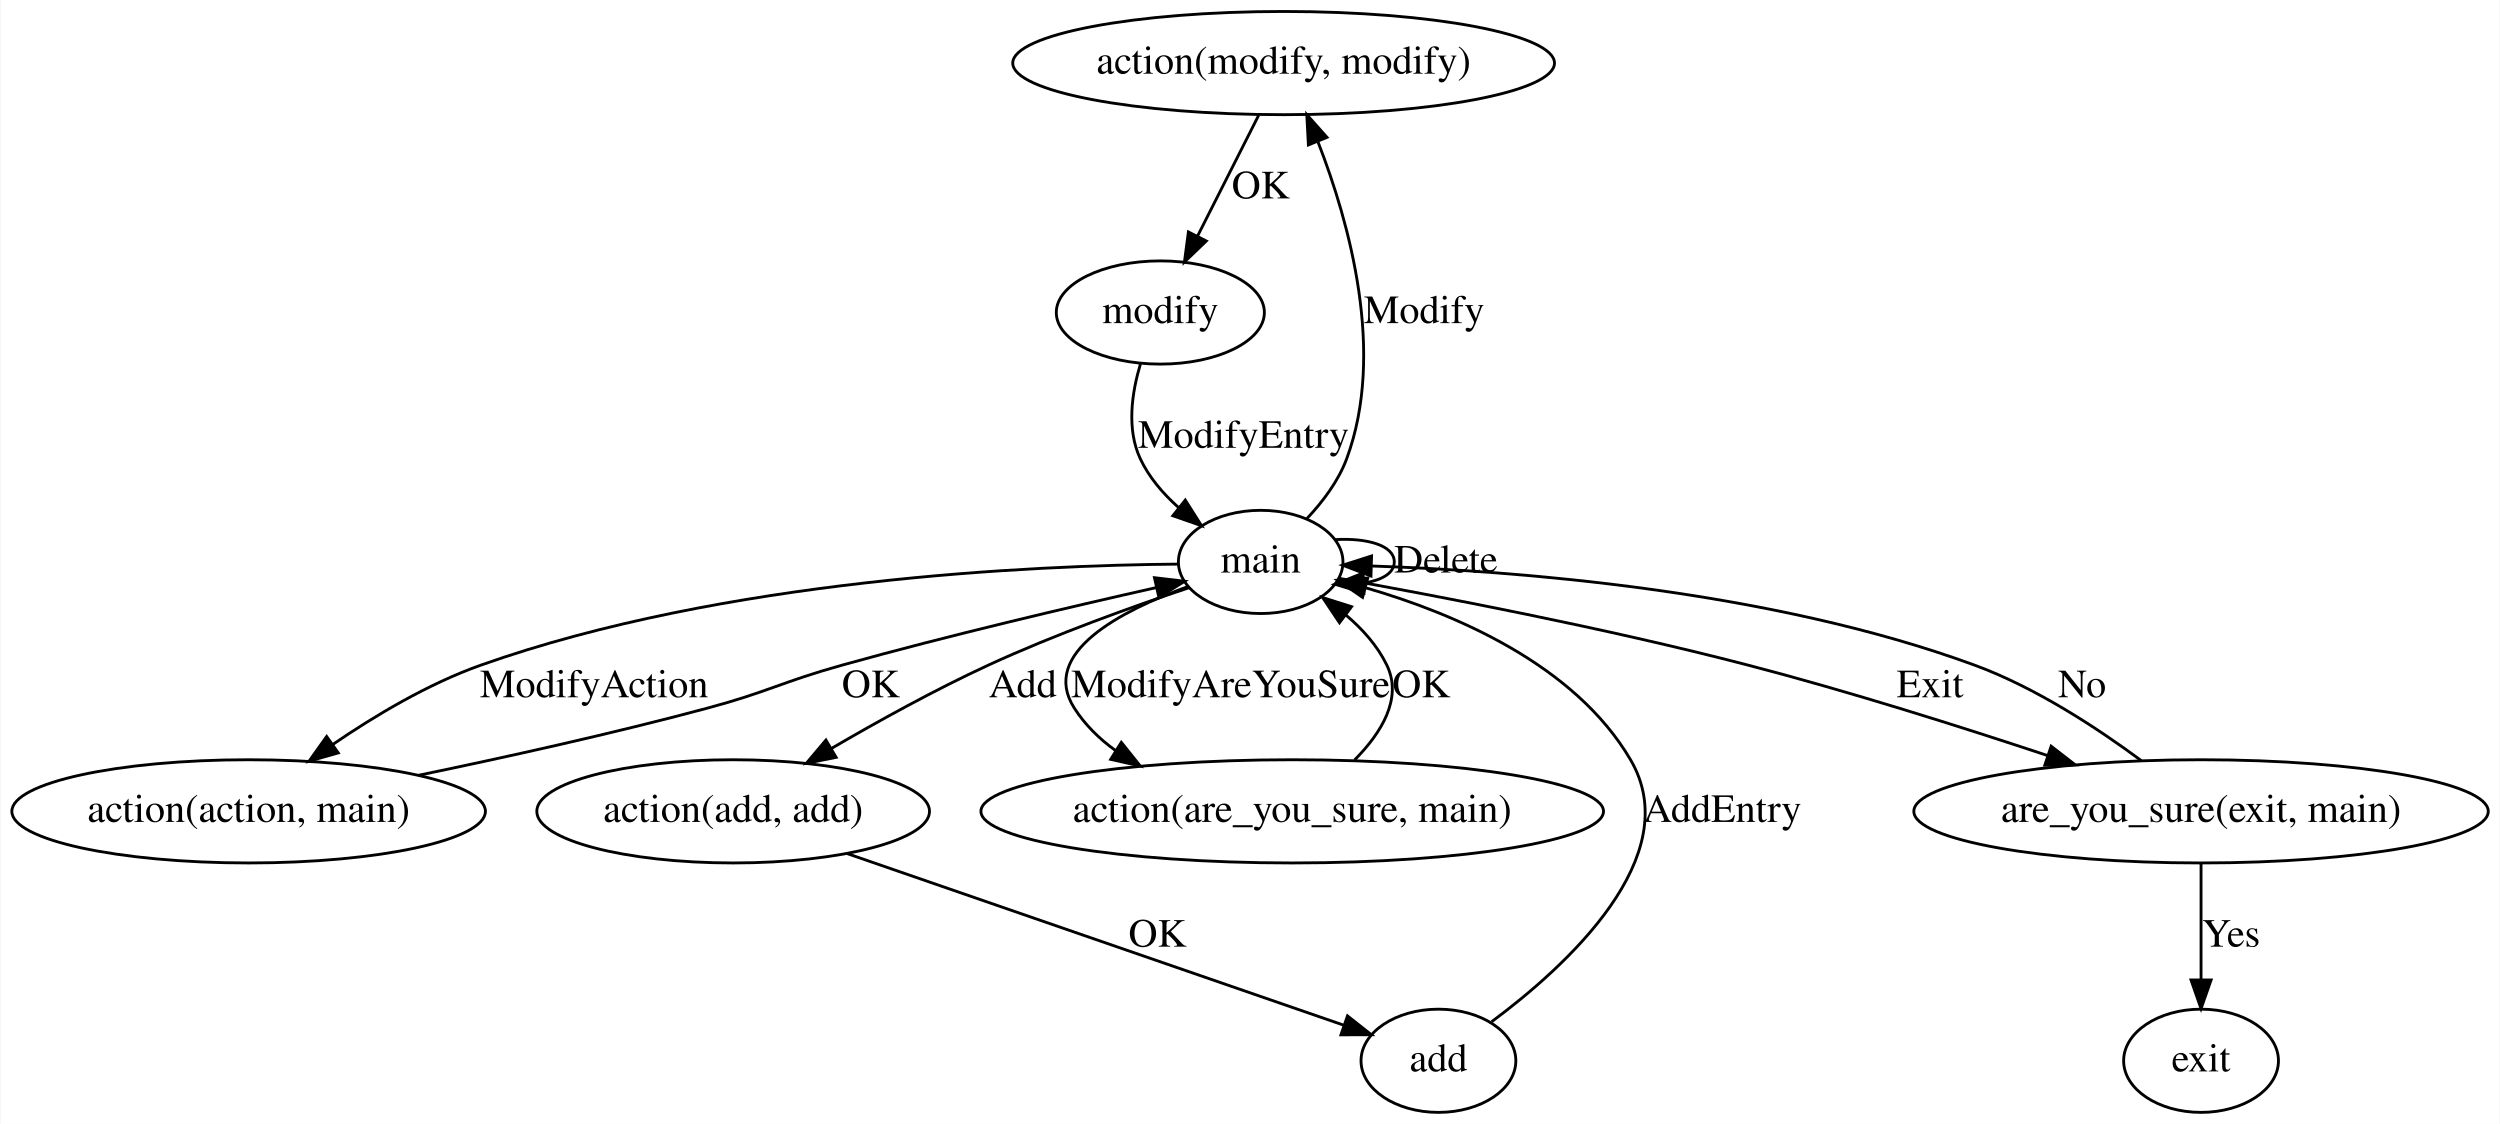
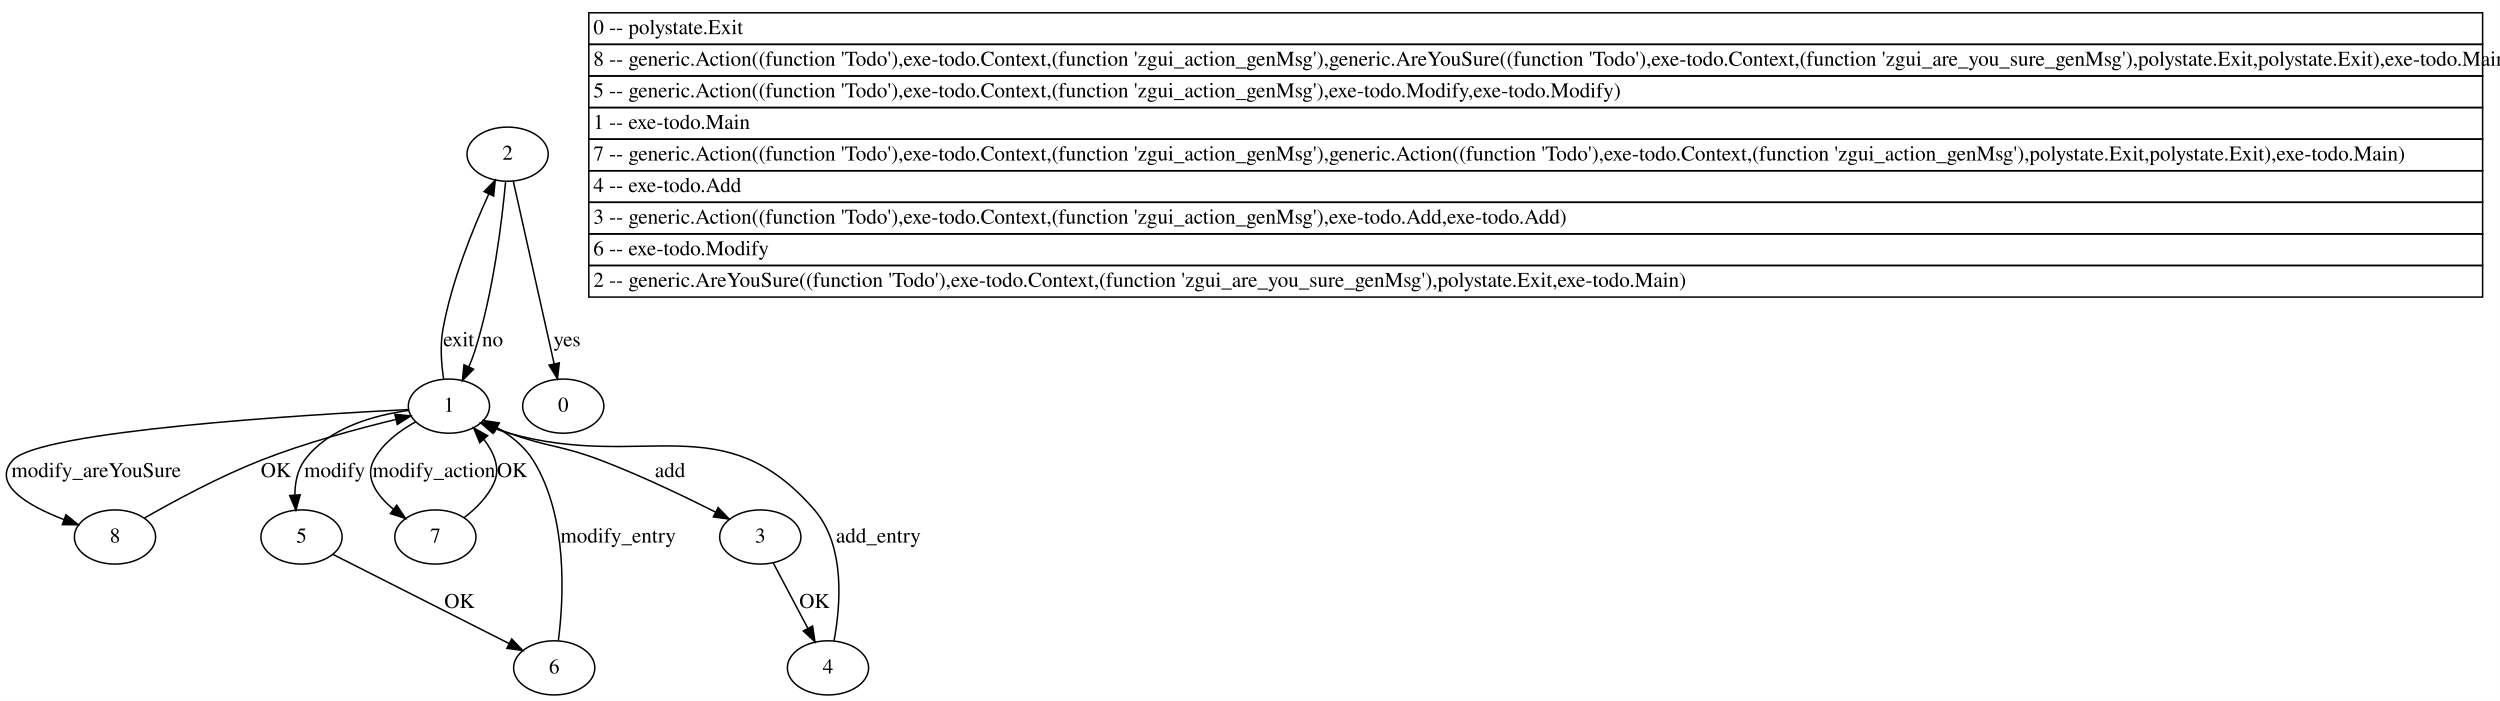
- <svg xmlns="http://www.w3.org/2000/svg" width="872pt" height="392pt" viewBox="0.00 0.00 871.63 392.00">
-   <g id="graph0" class="graph" transform="scale(1 1) rotate(0) translate(4 388)">
-     <polygon fill="white" stroke="transparent" points="-4,4 -4,-388 867.63,-388 867.63,4 -4,4" />
+ <svg xmlns="http://www.w3.org/2000/svg" width="1662pt" height="466pt" viewBox="0.00 0.00 1661.89 466.00">
+   <g id="graph0" class="graph" transform="scale(1 1) rotate(0) translate(4 462)">
+     <polygon fill="white" stroke="transparent" points="-4,4 -4,-462 1657.89,-462 1657.89,4 -4,4" />
    <g id="node1" class="node">
-       <ellipse fill="none" stroke="black" cx="443.54" cy="-366" rx="94.48" ry="18" />
-       <text text-anchor="middle" x="443.54" y="-362.3" font-family="Times,serif" font-size="14.00">action(modify, modify)</text>
+       <ellipse fill="none" stroke="black" cx="370.39" cy="-192" rx="27" ry="18" />
+       <text text-anchor="middle" x="370.39" y="-188.3" font-family="Times,serif" font-size="14.00">0</text>
+     </g>
+     <g id="node2" class="node">
+       <ellipse fill="none" stroke="black" cx="72.39" cy="-105" rx="27" ry="18" />
+       <text text-anchor="middle" x="72.39" y="-101.3" font-family="Times,serif" font-size="14.00">8</text>
+     </g>
+     <g id="node4" class="node">
+       <ellipse fill="none" stroke="black" cx="294.39" cy="-192" rx="27" ry="18" />
+       <text text-anchor="middle" x="294.39" y="-188.3" font-family="Times,serif" font-size="14.00">1</text>
+     </g>
+     <g id="edge13" class="edge">
+       <path fill="none" stroke="black" d="M91.9,-117.56C111.11,-128.57 141.53,-145.05 169.39,-156 198.88,-167.59 233.69,-177.01 259.08,-183.14" />
+       <polygon fill="black" stroke="black" points="258.46,-186.59 269,-185.49 260.07,-179.78 258.46,-186.59" />
+       <text text-anchor="middle" x="179.39" y="-144.8" font-family="Times,serif" font-size="14.00">OK</text>
+     </g>
+     <g id="node3" class="node">
+       <ellipse fill="none" stroke="black" cx="196.39" cy="-105" rx="27" ry="18" />
+       <text text-anchor="middle" x="196.39" y="-101.3" font-family="Times,serif" font-size="14.00">5</text>
+     </g>
+     <g id="node8" class="node">
+       <ellipse fill="none" stroke="black" cx="364.39" cy="-18" rx="27" ry="18" />
+       <text text-anchor="middle" x="364.39" y="-14.3" font-family="Times,serif" font-size="14.00">6</text>
+     </g>
+     <g id="edge8" class="edge">
+       <path fill="none" stroke="black" d="M217.33,-93.41C246.83,-78.48 300.81,-51.17 334.52,-34.11" />
+       <polygon fill="black" stroke="black" points="336.11,-37.23 343.45,-29.59 332.95,-30.98 336.11,-37.23" />
+       <text text-anchor="middle" x="301.39" y="-57.8" font-family="Times,serif" font-size="14.00">OK</text>
+     </g>
+     <g id="edge12" class="edge">
+       <path fill="none" stroke="black" d="M267.51,-189.75C198.94,-186.3 21.72,-175.54 4.39,-156 -9.96,-139.81 14.86,-125.66 38.45,-116.59" />
+       <polygon fill="black" stroke="black" points="39.8,-119.82 48.02,-113.13 37.42,-113.24 39.8,-119.82" />
+       <text text-anchor="middle" x="59.89" y="-144.8" font-family="Times,serif" font-size="14.00">modify_areYouSure</text>
+     </g>
+     <g id="edge7" class="edge">
+       <path fill="none" stroke="black" d="M267.6,-189.15C245.15,-186.03 214.29,-177.78 198.39,-156 193.62,-149.46 192.05,-141.06 192,-133.02" />
+       <polygon fill="black" stroke="black" points="195.5,-133.04 192.64,-122.84 188.51,-132.59 195.5,-133.04" />
+       <text text-anchor="middle" x="218.39" y="-144.8" font-family="Times,serif" font-size="14.00">modify</text>
+     </g>
+     <g id="node5" class="node">
+       <ellipse fill="none" stroke="black" cx="285.39" cy="-105" rx="27" ry="18" />
+       <text text-anchor="middle" x="285.39" y="-101.3" font-family="Times,serif" font-size="14.00">7</text>
+     </g>
+     <g id="edge10" class="edge">
+       <path fill="none" stroke="black" d="M272.28,-181.55C261.8,-175.81 250.31,-167.37 244.39,-156 238.22,-144.14 246.66,-132.5 257.46,-123.43" />
+       <polygon fill="black" stroke="black" points="259.68,-126.14 265.56,-117.32 255.47,-120.55 259.68,-126.14" />
+       <text text-anchor="middle" x="284.39" y="-144.8" font-family="Times,serif" font-size="14.00">modify_action</text>
+     </g>
+     <g id="node7" class="node">
+       <ellipse fill="none" stroke="black" cx="501.39" cy="-105" rx="27" ry="18" />
+       <text text-anchor="middle" x="501.39" y="-101.3" font-family="Times,serif" font-size="14.00">3</text>
+     </g>
+     <g id="edge4" class="edge">
+       <path fill="none" stroke="black" d="M316.22,-181.19C322.07,-178.71 328.42,-176.14 334.39,-174 361,-164.46 368.97,-166.06 395.39,-156 421.77,-145.95 450.7,-132.11 471.65,-121.54" />
+       <polygon fill="black" stroke="black" points="473.37,-124.59 480.69,-116.93 470.19,-118.35 473.37,-124.59" />
+       <text text-anchor="middle" x="441.39" y="-144.8" font-family="Times,serif" font-size="14.00">add</text>
+     </g>
+     <g id="node9" class="node">
+       <ellipse fill="none" stroke="black" cx="333.39" cy="-359.5" rx="27" ry="18" />
+       <text text-anchor="middle" x="333.39" y="-355.8" font-family="Times,serif" font-size="14.00">2</text>
+     </g>
+     <g id="edge1" class="edge">
+       <path fill="none" stroke="black" d="M290.84,-210.23C289.38,-219.92 288.44,-232.2 290.39,-243 296.17,-275.1 310.31,-309.93 320.81,-332.85" />
+       <polygon fill="black" stroke="black" points="317.78,-334.63 325.19,-342.2 324.12,-331.66 317.78,-334.63" />
+       <text text-anchor="middle" x="300.89" y="-231.8" font-family="Times,serif" font-size="14.00">exit</text>
+     </g>
+     <g id="edge11" class="edge">
+       <path fill="none" stroke="black" d="M304.59,-117.93C312.25,-123.83 320.24,-131.69 324.39,-141 328.81,-150.91 324.27,-161.29 317.5,-170" />
+       <polygon fill="black" stroke="black" points="314.88,-167.68 310.84,-177.48 320.11,-172.33 314.88,-167.68" />
+       <text text-anchor="middle" x="336.39" y="-144.8" font-family="Times,serif" font-size="14.00">OK</text>
    </g>
    <g id="node6" class="node">
-       <ellipse fill="none" stroke="black" cx="400.54" cy="-279" rx="36.29" ry="18" />
-       <text text-anchor="middle" x="400.54" y="-275.3" font-family="Times,serif" font-size="14.00">modify</text>
+       <ellipse fill="none" stroke="black" cx="546.39" cy="-18" rx="27" ry="18" />
+       <text text-anchor="middle" x="546.39" y="-14.3" font-family="Times,serif" font-size="14.00">4</text>
+     </g>
+     <g id="edge6" class="edge">
+       <path fill="none" stroke="black" d="M550.41,-36.05C554.67,-58.75 558.23,-98.86 537.39,-123 476.6,-193.41 423.93,-148.76 334.39,-174 331.36,-174.85 328.26,-175.88 325.19,-177" />
+       <polygon fill="black" stroke="black" points="323.62,-173.86 315.62,-180.8 326.2,-180.36 323.62,-173.86" />
+       <text text-anchor="middle" x="579.89" y="-101.3" font-family="Times,serif" font-size="14.00">add_entry</text>
+     </g>
+     <g id="edge5" class="edge">
+       <path fill="none" stroke="black" d="M510.07,-87.61C516.54,-75.38 525.51,-58.44 532.91,-44.46" />
+       <polygon fill="black" stroke="black" points="536.15,-45.81 537.74,-35.34 529.97,-42.54 536.15,-45.81" />
+       <text text-anchor="middle" x="537.39" y="-57.8" font-family="Times,serif" font-size="14.00">OK</text>
    </g>
    <g id="edge9" class="edge">
-       <path fill="none" stroke="black" d="M434.84,-347.8C428.7,-335.66 420.37,-319.19 413.45,-305.52" />
-       <polygon fill="black" stroke="black" points="416.58,-303.94 408.94,-296.6 410.33,-307.1 416.58,-303.94" />
-       <text text-anchor="middle" x="435.54" y="-318.8" font-family="Times,serif" font-size="14.00">OK</text>
-     </g>
-     <g id="node2" class="node">
-       <ellipse fill="none" stroke="black" cx="82.54" cy="-105" rx="82.59" ry="18" />
-       <text text-anchor="middle" x="82.54" y="-101.3" font-family="Times,serif" font-size="14.00">action(action, main)</text>
-     </g>
-     <g id="node4" class="node">
-       <ellipse fill="none" stroke="black" cx="435.54" cy="-192" rx="28.7" ry="18" />
-       <text text-anchor="middle" x="435.54" y="-188.3" font-family="Times,serif" font-size="14.00">main</text>
-     </g>
-     <g id="edge12" class="edge">
-       <path fill="none" stroke="black" d="M141.75,-117.57C172.06,-123.85 209.45,-132.12 242.54,-141 263.72,-146.68 268.42,-150.11 289.54,-156 326.6,-166.34 369.46,-176.39 399.11,-183.05" />
-       <polygon fill="black" stroke="black" points="398.49,-186.5 409.02,-185.26 400.02,-179.67 398.49,-186.5" />
-       <text text-anchor="middle" x="299.54" y="-144.8" font-family="Times,serif" font-size="14.00">OK</text>
-     </g>
-     <g id="node3" class="node">
-       <ellipse fill="none" stroke="black" cx="763.54" cy="-18" rx="27" ry="18" />
-       <text text-anchor="middle" x="763.54" y="-14.3" font-family="Times,serif" font-size="14.00">exit</text>
-     </g>
-     <g id="edge8" class="edge">
-       <path fill="none" stroke="black" d="M451.66,-207.11C457.16,-212.95 462.65,-220.19 465.54,-228 479.16,-264.82 466.52,-310.29 455.54,-338.47" />
-       <polygon fill="black" stroke="black" points="452.18,-337.44 451.62,-348.02 458.66,-340.1 452.18,-337.44" />
-       <text text-anchor="middle" x="492.54" y="-275.3" font-family="Times,serif" font-size="14.00">Modify</text>
-     </g>
-     <g id="edge11" class="edge">
-       <path fill="none" stroke="black" d="M406.83,-191.24C356.2,-190.81 248.36,-186.05 163.54,-156 145.18,-149.49 126.56,-138.38 111.81,-128.28" />
-       <polygon fill="black" stroke="black" points="113.79,-125.4 103.6,-122.49 109.75,-131.12 113.79,-125.4" />
-       <text text-anchor="middle" x="203.04" y="-144.8" font-family="Times,serif" font-size="14.00">ModifyAction</text>
-     </g>
-     <g id="edge7" class="edge">
-       <path fill="none" stroke="black" d="M461.42,-199.78C472.58,-200.42 482.14,-197.82 482.14,-192 482.14,-188.09 477.83,-185.63 471.61,-184.64" />
-       <polygon fill="black" stroke="black" points="471.55,-181.13 461.42,-184.22 471.27,-188.12 471.55,-181.13" />
-       <text text-anchor="middle" x="500.14" y="-188.3" font-family="Times,serif" font-size="14.00">Delete</text>
-     </g>
-     <g id="node7" class="node">
-       <ellipse fill="none" stroke="black" cx="251.54" cy="-105" rx="68.49" ry="18" />
-       <text text-anchor="middle" x="251.54" y="-101.3" font-family="Times,serif" font-size="14.00">action(add, add)</text>
-     </g>
-     <g id="edge4" class="edge">
-       <path fill="none" stroke="black" d="M410.5,-182.99C391.09,-176.49 363.68,-166.68 340.54,-156 321.94,-147.41 301.99,-136.39 285.71,-126.88" />
-       <polygon fill="black" stroke="black" points="287.46,-123.84 277.07,-121.77 283.9,-129.87 287.46,-123.84" />
-       <text text-anchor="middle" x="352.54" y="-144.8" font-family="Times,serif" font-size="14.00">Add</text>
-     </g>
-     <g id="node8" class="node">
-       <ellipse fill="none" stroke="black" cx="446.54" cy="-105" rx="108.58" ry="18" />
-       <text text-anchor="middle" x="446.54" y="-101.3" font-family="Times,serif" font-size="14.00">action(are_you_sure, main)</text>
-     </g>
-     <g id="edge13" class="edge">
-       <path fill="none" stroke="black" d="M410.23,-183.43C387.08,-175.1 358.18,-160.3 370.54,-141 374.28,-135.16 379.26,-130.29 384.9,-126.22" />
-       <polygon fill="black" stroke="black" points="386.93,-129.08 393.55,-120.81 383.22,-123.14 386.93,-129.08" />
-       <text text-anchor="middle" x="425.04" y="-144.8" font-family="Times,serif" font-size="14.00">ModifyAreYouSure</text>
-     </g>
-     <g id="node9" class="node">
-       <ellipse fill="none" stroke="black" cx="763.54" cy="-105" rx="100.18" ry="18" />
-       <text text-anchor="middle" x="763.54" y="-101.3" font-family="Times,serif" font-size="14.00">are_you_sure(exit, main)</text>
-     </g>
-     <g id="edge1" class="edge">
-       <path fill="none" stroke="black" d="M462.83,-186.28C496.58,-180.24 555.68,-168.99 605.54,-156 640.72,-146.84 679.65,-134.54 710.07,-124.44" />
-       <polygon fill="black" stroke="black" points="711.26,-127.73 719.63,-121.24 709.04,-121.09 711.26,-127.73" />
-       <text text-anchor="middle" x="669.04" y="-144.8" font-family="Times,serif" font-size="14.00">Exit</text>
-     </g>
-     <g id="node5" class="node">
-       <ellipse fill="none" stroke="black" cx="497.54" cy="-18" rx="27" ry="18" />
-       <text text-anchor="middle" x="497.54" y="-14.3" font-family="Times,serif" font-size="14.00">add</text>
-     </g>
-     <g id="edge6" class="edge">
-       <path fill="none" stroke="black" d="M516.06,-31.59C542.11,-50.94 584.32,-89.28 564.54,-123 545.04,-156.26 503.09,-174.01 472.3,-182.94" />
-       <polygon fill="black" stroke="black" points="471.08,-179.64 462.34,-185.63 472.91,-186.4 471.08,-179.64" />
-       <text text-anchor="middle" x="596.54" y="-101.3" font-family="Times,serif" font-size="14.00">AddEntry</text>
-     </g>
-     <g id="edge10" class="edge">
-       <path fill="none" stroke="black" d="M393.61,-261.09C390.59,-251.05 388.71,-238.32 393.54,-228 396.57,-221.53 401.45,-215.84 406.83,-211.03" />
-       <polygon fill="black" stroke="black" points="409.24,-213.58 414.91,-204.63 404.9,-208.1 409.24,-213.58" />
-       <text text-anchor="middle" x="429.54" y="-231.8" font-family="Times,serif" font-size="14.00">ModifyEntry</text>
-     </g>
-     <g id="edge5" class="edge">
-       <path fill="none" stroke="black" d="M291.34,-90.25C339.51,-73.61 419.72,-45.89 464.58,-30.39" />
-       <polygon fill="black" stroke="black" points="465.82,-33.66 474.13,-27.09 463.53,-27.05 465.82,-33.66" />
-       <text text-anchor="middle" x="399.54" y="-57.8" font-family="Times,serif" font-size="14.00">OK</text>
-     </g>
-     <g id="edge14" class="edge">
-       <path fill="none" stroke="black" d="M468.28,-122.91C477.58,-132.29 485.15,-144.38 479.54,-156 476.28,-162.77 471,-168.63 465.21,-173.52" />
-       <polygon fill="black" stroke="black" points="463.03,-170.78 457.14,-179.58 467.24,-176.38 463.03,-170.78" />
-       <text text-anchor="middle" x="491.54" y="-144.8" font-family="Times,serif" font-size="14.00">OK</text>
+       <path fill="none" stroke="black" d="M367.15,-36.1C370.67,-63.63 373.77,-118.46 350.39,-156 344.71,-165.12 335.68,-172.26 326.51,-177.64" />
+       <polygon fill="black" stroke="black" points="324.63,-174.67 317.42,-182.44 327.9,-180.86 324.63,-174.67" />
+       <text text-anchor="middle" x="406.89" y="-101.3" font-family="Times,serif" font-size="14.00">modify_entry</text>
    </g>
    <g id="edge2" class="edge">
-       <path fill="none" stroke="black" d="M763.54,-86.8C763.54,-75.16 763.54,-59.55 763.54,-46.24" />
-       <polygon fill="black" stroke="black" points="767.04,-46.18 763.54,-36.18 760.04,-46.18 767.04,-46.18" />
-       <text text-anchor="middle" x="774.04" y="-57.8" font-family="Times,serif" font-size="14.00">Yes</text>
+       <path fill="none" stroke="black" d="M337.21,-341.41C343.63,-312.67 356.65,-254.44 364.34,-220.08" />
+       <polygon fill="black" stroke="black" points="367.77,-220.77 366.53,-210.24 360.94,-219.24 367.77,-220.77" />
+       <text text-anchor="middle" x="372.89" y="-231.8" font-family="Times,serif" font-size="14.00">yes</text>
    </g>
    <g id="edge3" class="edge">
-       <path fill="none" stroke="black" d="M742.72,-122.67C727.5,-133.95 705.87,-148.17 684.54,-156 613.38,-182.13 524.19,-188.92 474.18,-190.58" />
-       <polygon fill="black" stroke="black" points="474.01,-187.08 464.12,-190.86 474.21,-194.08 474.01,-187.08" />
-       <text text-anchor="middle" x="722.04" y="-144.8" font-family="Times,serif" font-size="14.00">No</text>
+       <path fill="none" stroke="black" d="M332.06,-341.24C329.75,-315.91 323.99,-267.39 311.39,-228 310.36,-224.78 309.08,-221.49 307.7,-218.27" />
+       <polygon fill="black" stroke="black" points="310.76,-216.55 303.34,-208.98 304.42,-219.52 310.76,-216.55" />
+       <text text-anchor="middle" x="323.39" y="-231.8" font-family="Times,serif" font-size="14.00">no</text>
+     </g>
+     <g id="node10" class="node">
+       <polygon fill="none" stroke="black" points="387.39,-432.5 387.39,-453.5 1646.39,-453.5 1646.39,-432.5 387.39,-432.5" />
+       <text text-anchor="start" x="390.39" y="-439.3" font-family="Times,serif" font-size="14.00">0 -- polystate.Exit</text>
+       <polygon fill="none" stroke="black" points="387.39,-411.5 387.39,-432.5 1646.39,-432.5 1646.39,-411.5 387.39,-411.5" />
+       <text text-anchor="start" x="390.39" y="-418.3" font-family="Times,serif" font-size="14.00">8 -- generic.Action((function 'Todo'),exe-todo.Context,(function 'zgui_action_genMsg'),generic.AreYouSure((function 'Todo'),exe-todo.Context,(function 'zgui_are_you_sure_genMsg'),polystate.Exit,polystate.Exit),exe-todo.Main)</text>
+       <polygon fill="none" stroke="black" points="387.39,-390.5 387.39,-411.5 1646.39,-411.5 1646.39,-390.5 387.39,-390.5" />
+       <text text-anchor="start" x="390.39" y="-397.3" font-family="Times,serif" font-size="14.00">5 -- generic.Action((function 'Todo'),exe-todo.Context,(function 'zgui_action_genMsg'),exe-todo.Modify,exe-todo.Modify)</text>
+       <polygon fill="none" stroke="black" points="387.39,-369.5 387.39,-390.5 1646.39,-390.5 1646.39,-369.5 387.39,-369.5" />
+       <text text-anchor="start" x="390.39" y="-376.3" font-family="Times,serif" font-size="14.00">1 -- exe-todo.Main</text>
+       <polygon fill="none" stroke="black" points="387.39,-348.5 387.39,-369.5 1646.39,-369.5 1646.39,-348.5 387.39,-348.5" />
+       <text text-anchor="start" x="390.39" y="-355.3" font-family="Times,serif" font-size="14.00">7 -- generic.Action((function 'Todo'),exe-todo.Context,(function 'zgui_action_genMsg'),generic.Action((function 'Todo'),exe-todo.Context,(function 'zgui_action_genMsg'),polystate.Exit,polystate.Exit),exe-todo.Main)</text>
+       <polygon fill="none" stroke="black" points="387.39,-327.5 387.39,-348.5 1646.39,-348.5 1646.39,-327.5 387.39,-327.5" />
+       <text text-anchor="start" x="390.39" y="-334.3" font-family="Times,serif" font-size="14.00">4 -- exe-todo.Add</text>
+       <polygon fill="none" stroke="black" points="387.39,-306.5 387.39,-327.5 1646.39,-327.5 1646.39,-306.5 387.39,-306.5" />
+       <text text-anchor="start" x="390.39" y="-313.3" font-family="Times,serif" font-size="14.00">3 -- generic.Action((function 'Todo'),exe-todo.Context,(function 'zgui_action_genMsg'),exe-todo.Add,exe-todo.Add)</text>
+       <polygon fill="none" stroke="black" points="387.39,-285.5 387.39,-306.5 1646.39,-306.5 1646.39,-285.5 387.39,-285.5" />
+       <text text-anchor="start" x="390.39" y="-292.3" font-family="Times,serif" font-size="14.00">6 -- exe-todo.Modify</text>
+       <polygon fill="none" stroke="black" points="387.39,-264.5 387.39,-285.5 1646.39,-285.5 1646.39,-264.5 387.39,-264.5" />
+       <text text-anchor="start" x="390.39" y="-271.3" font-family="Times,serif" font-size="14.00">2 -- generic.AreYouSure((function 'Todo'),exe-todo.Context,(function 'zgui_are_you_sure_genMsg'),polystate.Exit,exe-todo.Main)</text>
    </g>
  </g>
</svg>
